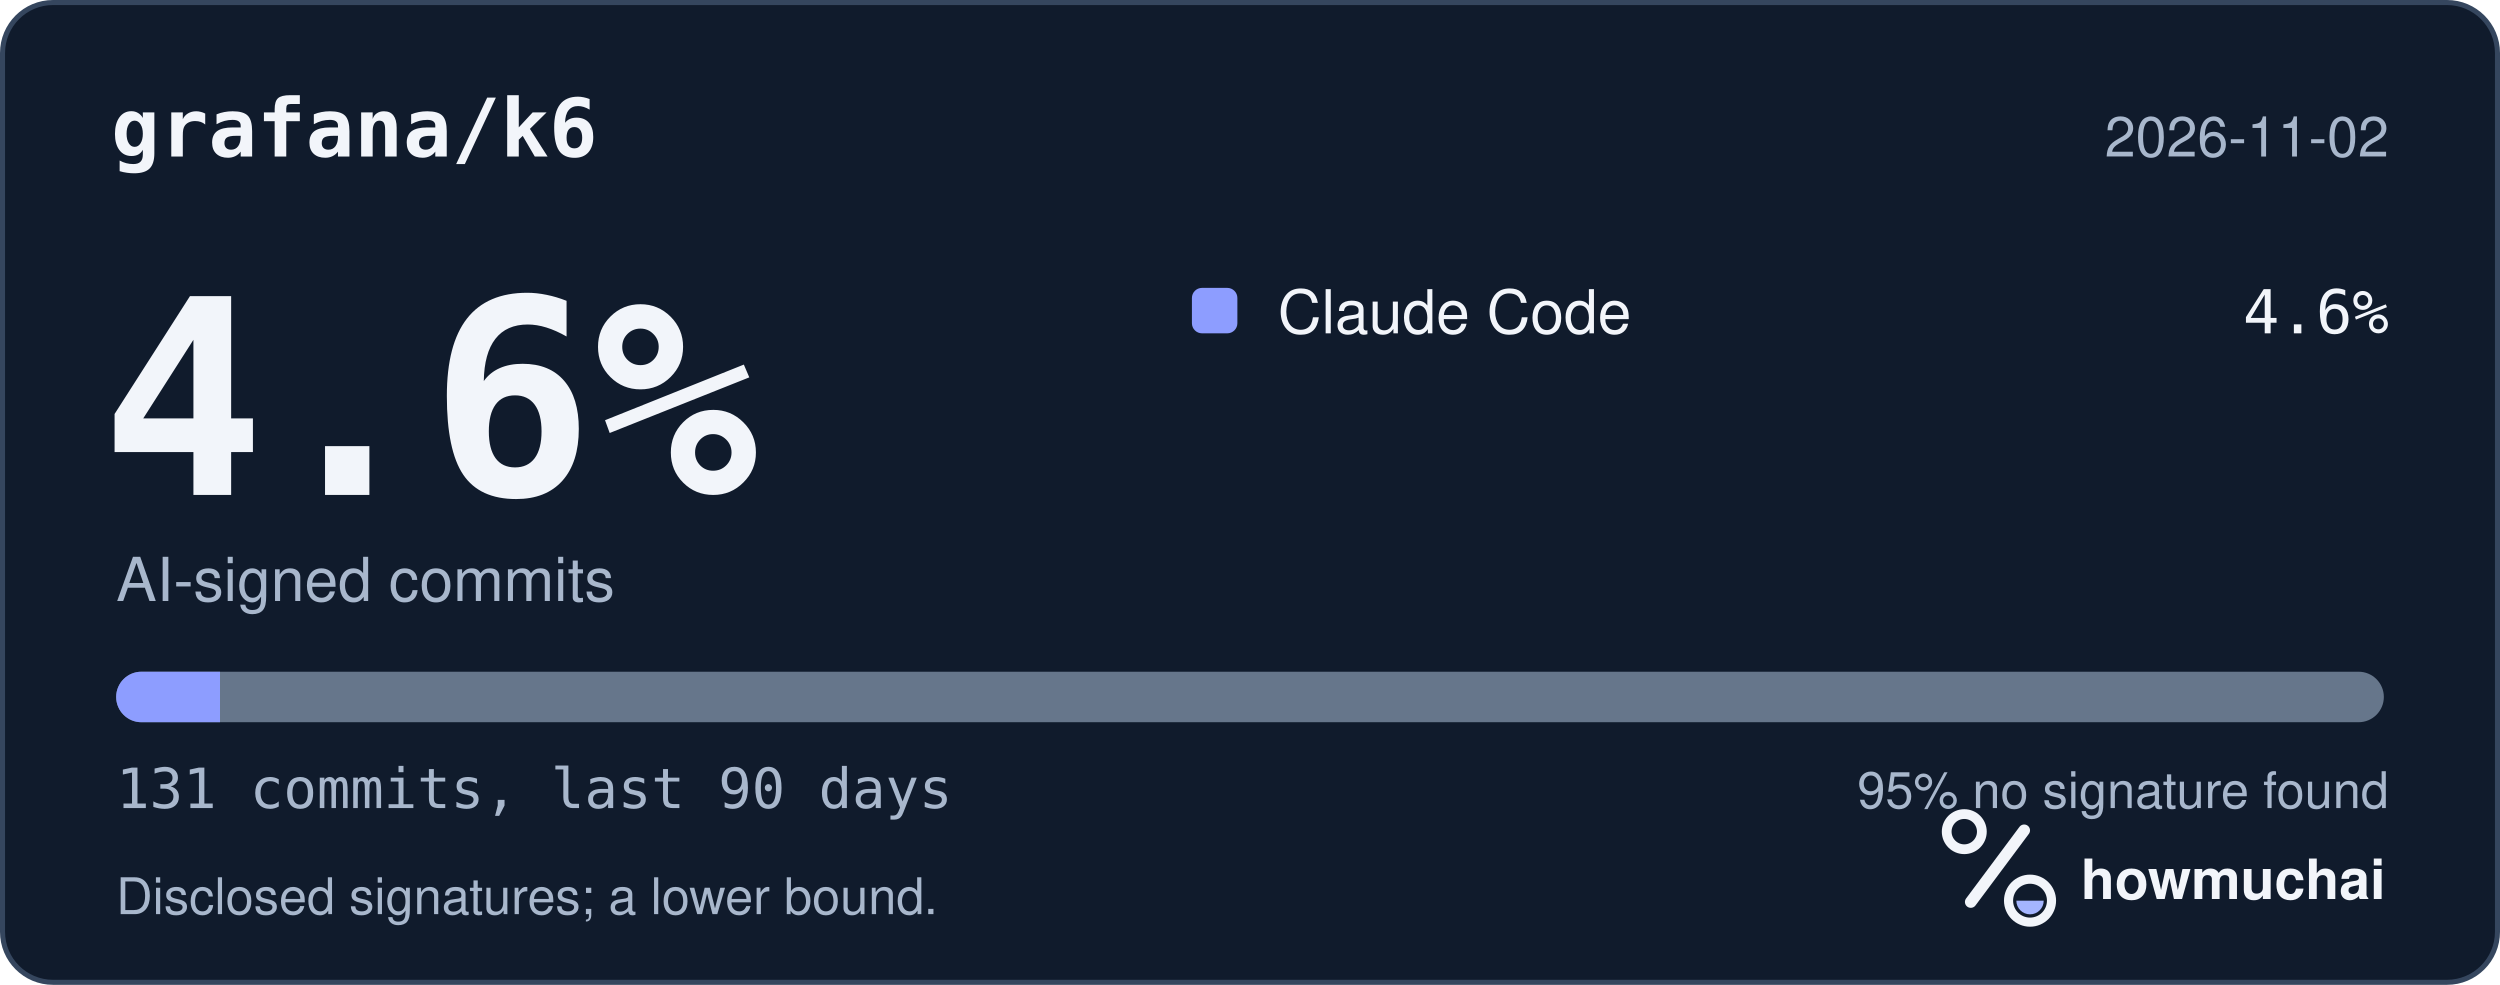
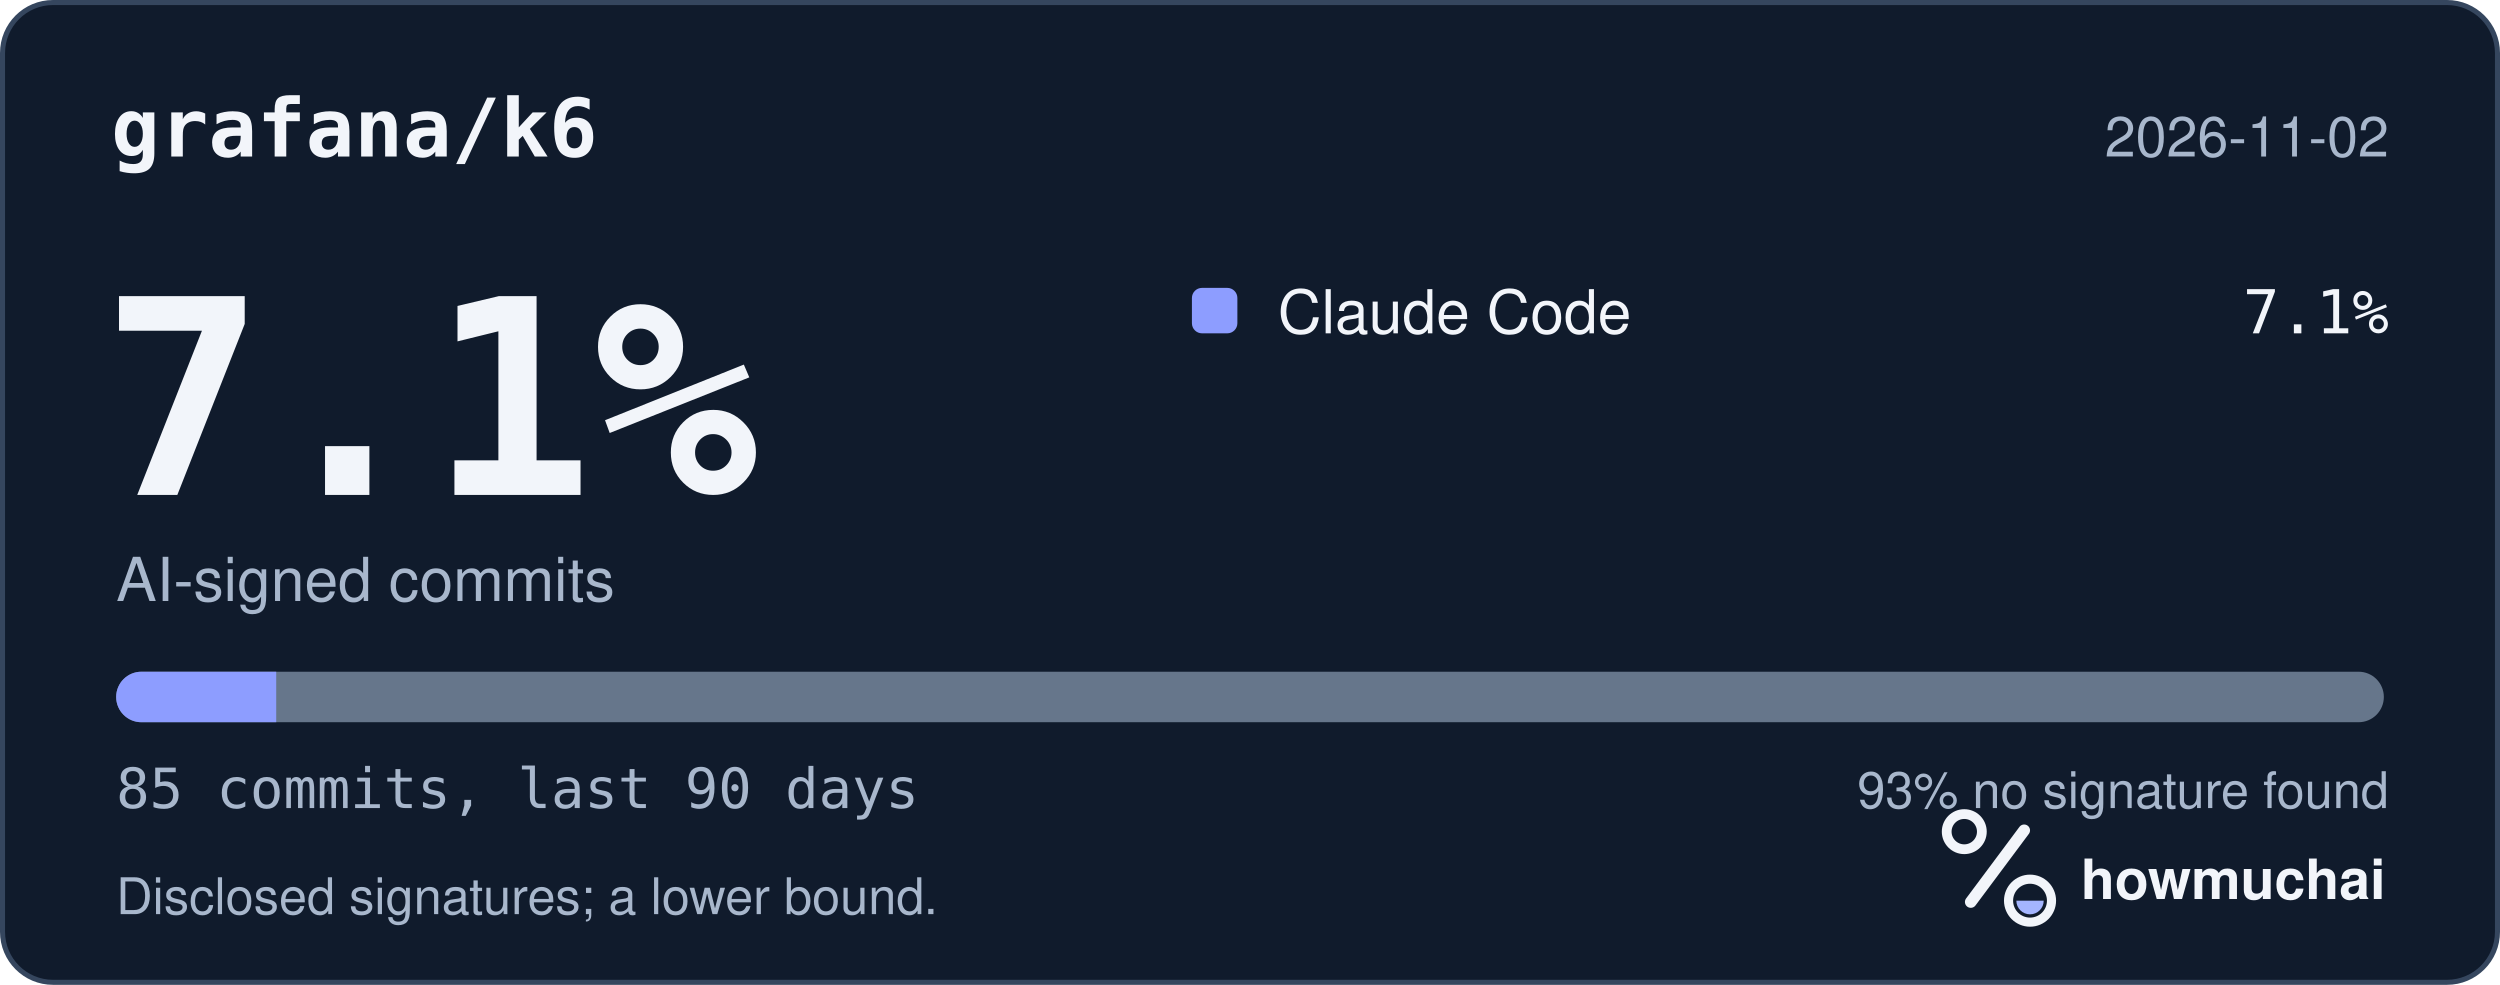
<svg xmlns="http://www.w3.org/2000/svg" width="495" height="195" viewBox="0 0 495 195" role="img" aria-labelledby="hm-t hm-d">
  <rect x="0.5" y="0.5" width="494" height="194" rx="10" fill="#101B2C" stroke="#35465E" />
  <text x="22" y="31" fill="#F2F5FA" font-family="ui-monospace, SF Mono, Menlo, Consolas, IBM Plex Mono, monospace" font-size="16" font-weight="600">grafana/k6</text>
  <text x="473" y="31" fill="#A8B7CC" font-family="-apple-system, BlinkMacSystemFont, Segoe UI, Helvetica, Arial, Fira Sans, sans-serif" font-size="11" text-anchor="end">2026-11-02</text>
-   <text x="20" y="98" fill="#F2F5FA" font-family="ui-monospace, SF Mono, Menlo, Consolas, IBM Plex Mono, monospace" font-size="54" font-weight="700">4.6%</text>
+   <text x="20" y="98" fill="#F2F5FA" font-family="ui-monospace, SF Mono, Menlo, Consolas, IBM Plex Mono, monospace" font-size="54" font-weight="700">7.1%</text>
  <text x="23" y="119" fill="#A8B7CC" font-family="-apple-system, BlinkMacSystemFont, Segoe UI, Helvetica, Arial, Fira Sans, sans-serif" font-size="12">AI-signed commits</text>
  <rect x="236" y="57" width="9" height="9" rx="2" fill="#8D9DFF" />
  <text x="253" y="66" fill="#F2F5FA" font-family="-apple-system, BlinkMacSystemFont, Segoe UI, Helvetica, Arial, Fira Sans, sans-serif" font-size="12">Claude Code</text>
-   <text x="473" y="66" fill="#F2F5FA" font-family="ui-monospace, SF Mono, Menlo, Consolas, IBM Plex Mono, monospace" font-size="12" text-anchor="end">4.6%</text>
+   <text x="473" y="66" fill="#F2F5FA" font-family="ui-monospace, SF Mono, Menlo, Consolas, IBM Plex Mono, monospace" font-size="12" text-anchor="end">7.1%</text>
  <defs>
    <clipPath id="hm-bar">
      <rect x="23" y="133" width="449" height="10" rx="5" />
    </clipPath>
  </defs>
  <rect x="23" y="133" width="449" height="10" rx="5" fill="#66768B" />
  <g clip-path="url(#hm-bar)">
-     <rect x="23.00" y="133" width="20.56" height="10" fill="#8D9DFF" />
+     <rect x="23.00" y="133" width="31.69" height="10" fill="#8D9DFF" />
  </g>
-   <text x="23" y="160" fill="#A8B7CC" font-family="ui-monospace, SF Mono, Menlo, Consolas, IBM Plex Mono, monospace" font-size="11">131 commits, last 90 days</text>
-   <text x="473" y="160" fill="#A8B7CC" font-family="-apple-system, BlinkMacSystemFont, Segoe UI, Helvetica, Arial, Fira Sans, sans-serif" font-size="10" text-anchor="end">95% no signature found</text>
+   <text x="23" y="160" fill="#A8B7CC" font-family="ui-monospace, SF Mono, Menlo, Consolas, IBM Plex Mono, monospace" font-size="11">85 commits, last 90 days</text>
+   <text x="473" y="160" fill="#A8B7CC" font-family="-apple-system, BlinkMacSystemFont, Segoe UI, Helvetica, Arial, Fira Sans, sans-serif" font-size="10" text-anchor="end">93% no signature found</text>
  <text x="23" y="181" fill="#A8B7CC" font-family="-apple-system, BlinkMacSystemFont, Segoe UI, Helvetica, Arial, Fira Sans, sans-serif" font-size="10">Disclosed signatures; a lower bound.</text>
  <g transform="translate(379 155) scale(0.06445312)">
    <circle cx="154" cy="150" r="54" fill="none" stroke="#F2F5FA" stroke-width="30" />
    <path d="M174 366 338 146" fill="none" stroke="#F2F5FA" stroke-width="36" stroke-linecap="round" />
    <circle cx="356" cy="362" r="66" fill="none" stroke="#F2F5FA" stroke-width="28" />
    <path d="M314 362a42 42 0 0 0 84 0Z" fill="#A4B5FF" />
  </g>
  <text x="412" y="178" fill="#F2F5FA" font-family="-apple-system, BlinkMacSystemFont, Segoe UI, Helvetica, Arial, Fira Sans, sans-serif" font-size="11" font-weight="650">howmuchai</text>
</svg>
